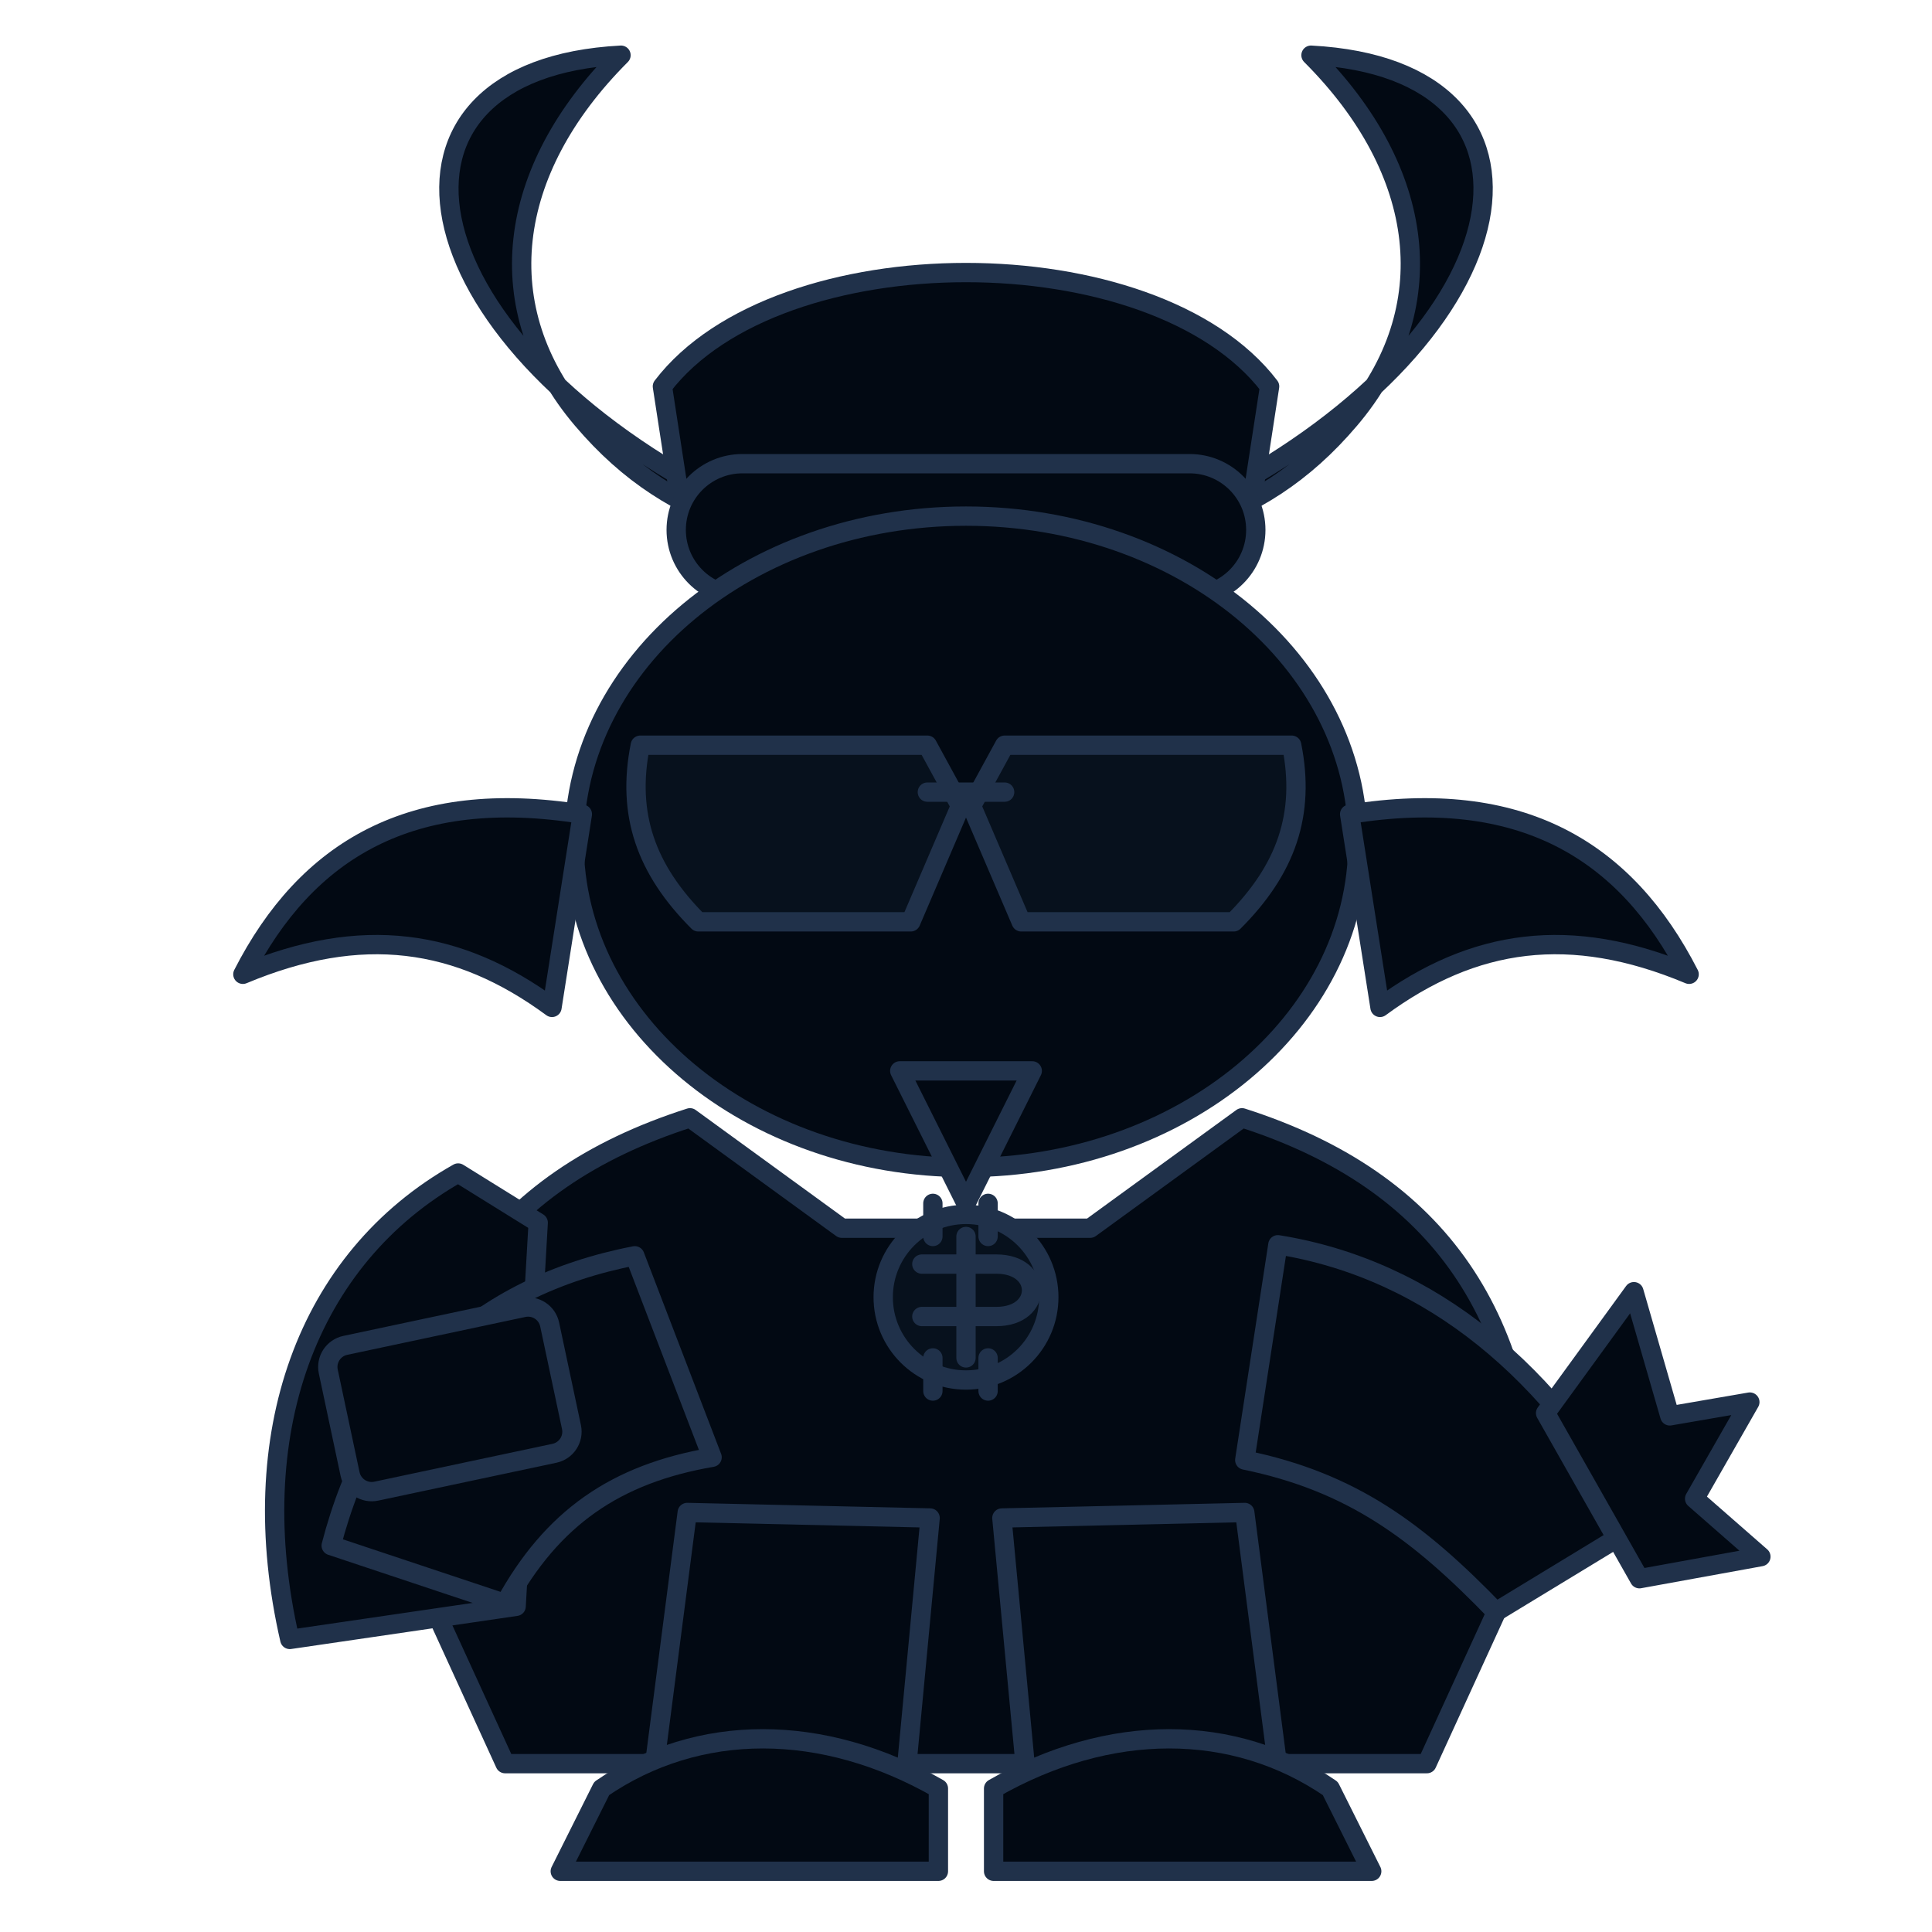
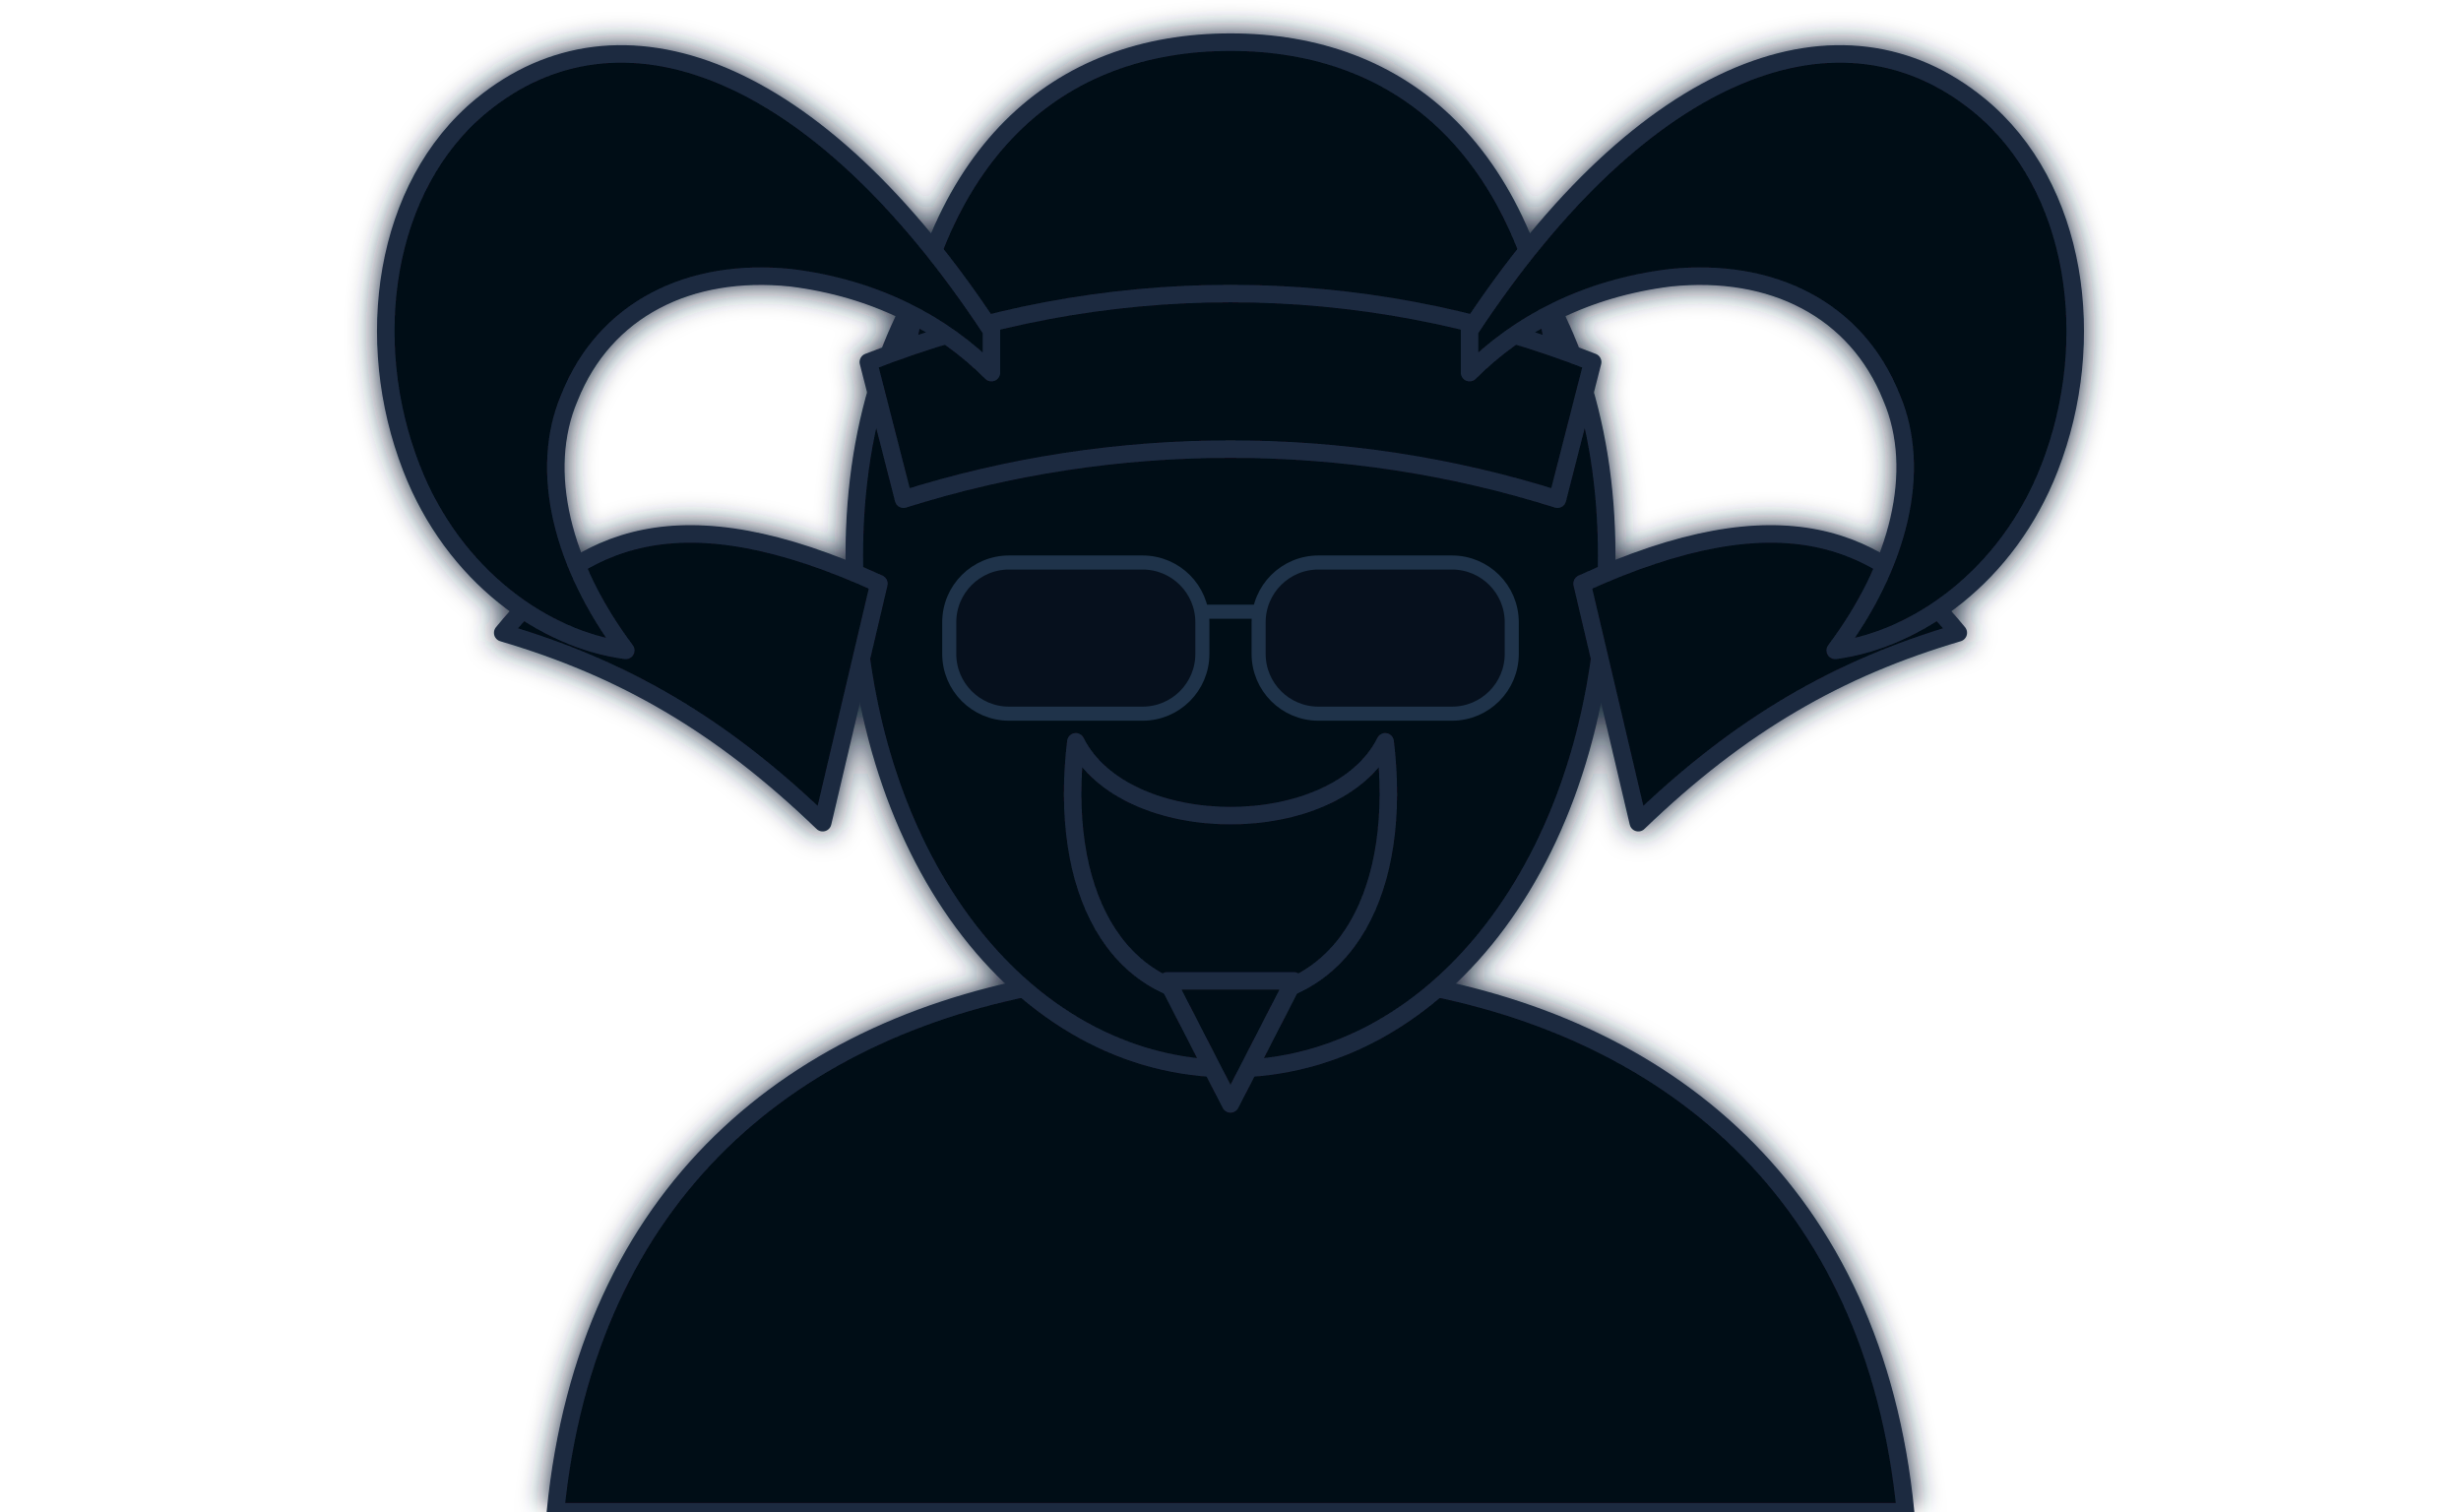
- <svg xmlns="http://www.w3.org/2000/svg" viewBox="0 0 700 700">
-   <g fill="#020913" stroke="#20314a" stroke-width="7" stroke-linejoin="round" stroke-linecap="round">
-     <path d="M260 180C145 120 130 25 225 20c-42 42-48 92-14 132 17 20 35 31 58 39z" />
-     <path d="M440 180C555 120 570 25 475 20c42 42 48 92 14 132-17 20-35 31-58 39z" />
-     <path d="M240 140c42-55 178-55 220 0l-8 52H248z" />
-     <rect x="245" y="168" width="210" height="48" rx="24" />
-     <ellipse cx="350" cy="305" rx="142" ry="118" />
-     <path d="M211 295c-62-10-100 13-123 58 43-18 78-13 112 12zM489 295c62-10 100 13 123 58-43-18-78-13-112 12z" />
-     <path d="M232 270h104l12 22-18 42h-77c-19-19-26-39-21-64zM468 270H364l-12 22 18 42h77c19-19 26-39 21-64z" fill="#07111d" />
-     <path d="M336 287h28" fill="none" />
-     <path d="M326 388l24 48 24-48z" />
-     <path d="M250 405c-72 23-105 73-105 151l38 83h334l38-83c0-78-33-128-105-151l-55 40h-90z" />
-     <path d="M166 425c-55 31-78 95-61 169l82-12 8-139z" />
-     <path d="M230 455c-57 11-95 47-110 105l63 21c17-31 40-47 75-53z" />
-     <rect x="122" y="480" width="82" height="54" rx="8" transform="rotate(-12 163 507)" />
-     <path d="M463 451c56 9 100 47 130 102l-51 31c-28-29-52-47-91-55z" />
-     <path d="M560 512l32-44 13 45 29-5-20 35 24 21-44 8z" />
-     <path d="M249 548l88 2-10 106h-92zM363 550l88-2 14 108h-92z" />
-     <path d="M218 648c35-24 80-24 122 0v30H203zM360 648c42-24 87-24 122 0l15 30H360z" />
-     <circle cx="350" cy="470" r="30" fill="#07111d" />
-     <path d="M350 448v44M334 458h27c17 0 17 19 0 19h-27M338 448v-12M358 448v-12M338 492v12M358 492v12" fill="none" />
+ <svg xmlns="http://www.w3.org/2000/svg" viewBox="0 0 700 430" preserveAspectRatio="xMidYMid meet">
+   <defs>
+     <filter id="soft" x="-20%" y="-20%" width="140%" height="140%">
+       <feGaussianBlur stdDeviation="4" result="b" />
+       <feMerge>
+         <feMergeNode in="b" />
+         <feMergeNode in="SourceGraphic" />
+       </feMerge>
+     </filter>
+   </defs>
+   <g fill="#020914" stroke="#1b2b40" stroke-width="5" stroke-linejoin="round" stroke-linecap="round" filter="url(#soft)">
+     <path d="M158 430c9-91 68-139 145-151 19-3 30-15 33-31h28c3 16 14 28 33 31 77 12 136 60 145 151z" />
+     <path d="M243 158c0-79 48-128 107-128s107 49 107 128c0 84-47 146-107 146s-107-62-107-146z" />
+     <path d="M250 166c-57-26-85-13-107 14 34 10 62 26 91 54z" />
+     <path d="M450 166c57-26 85-13 107 14-34 10-62 26-91 54z" />
+     <path d="M256 112c8-69 45-100 94-100s86 31 94 100c-55-22-133-22-188 0z" />
+     <path d="M247 103c66-26 140-26 206 0l-10 39c-60-19-126-19-186 0z" />
+     <path d="M282 94c-50-76-106-96-145-64-28 23-34 67-20 103 12 31 38 49 61 52-18-24-25-51-16-72 10-25 34-37 63-34 24 3 43 13 57 27z" />
+     <path d="M418 94c50-76 106-96 145-64 28 23 34 67 20 103-12 31-38 49-61 52 18-24 25-51 16-72-10-25-34-37-63-34-24 3-43 13-57 27z" />
+     <path d="M306 211c14 28 74 28 88 0 5 42-11 73-44 73s-49-31-44-73z" />
+     <path d="M332 279l18 35 18-35z" />
+   </g>
+   <g fill="#07111f" stroke="#243a53" stroke-width="4" opacity=".85">
+     <rect x="270" y="160" width="72" height="43" rx="17" />
+     <rect x="358" y="160" width="72" height="43" rx="17" />
+     <path d="M342 174h16" fill="none" />
  </g>
</svg>
